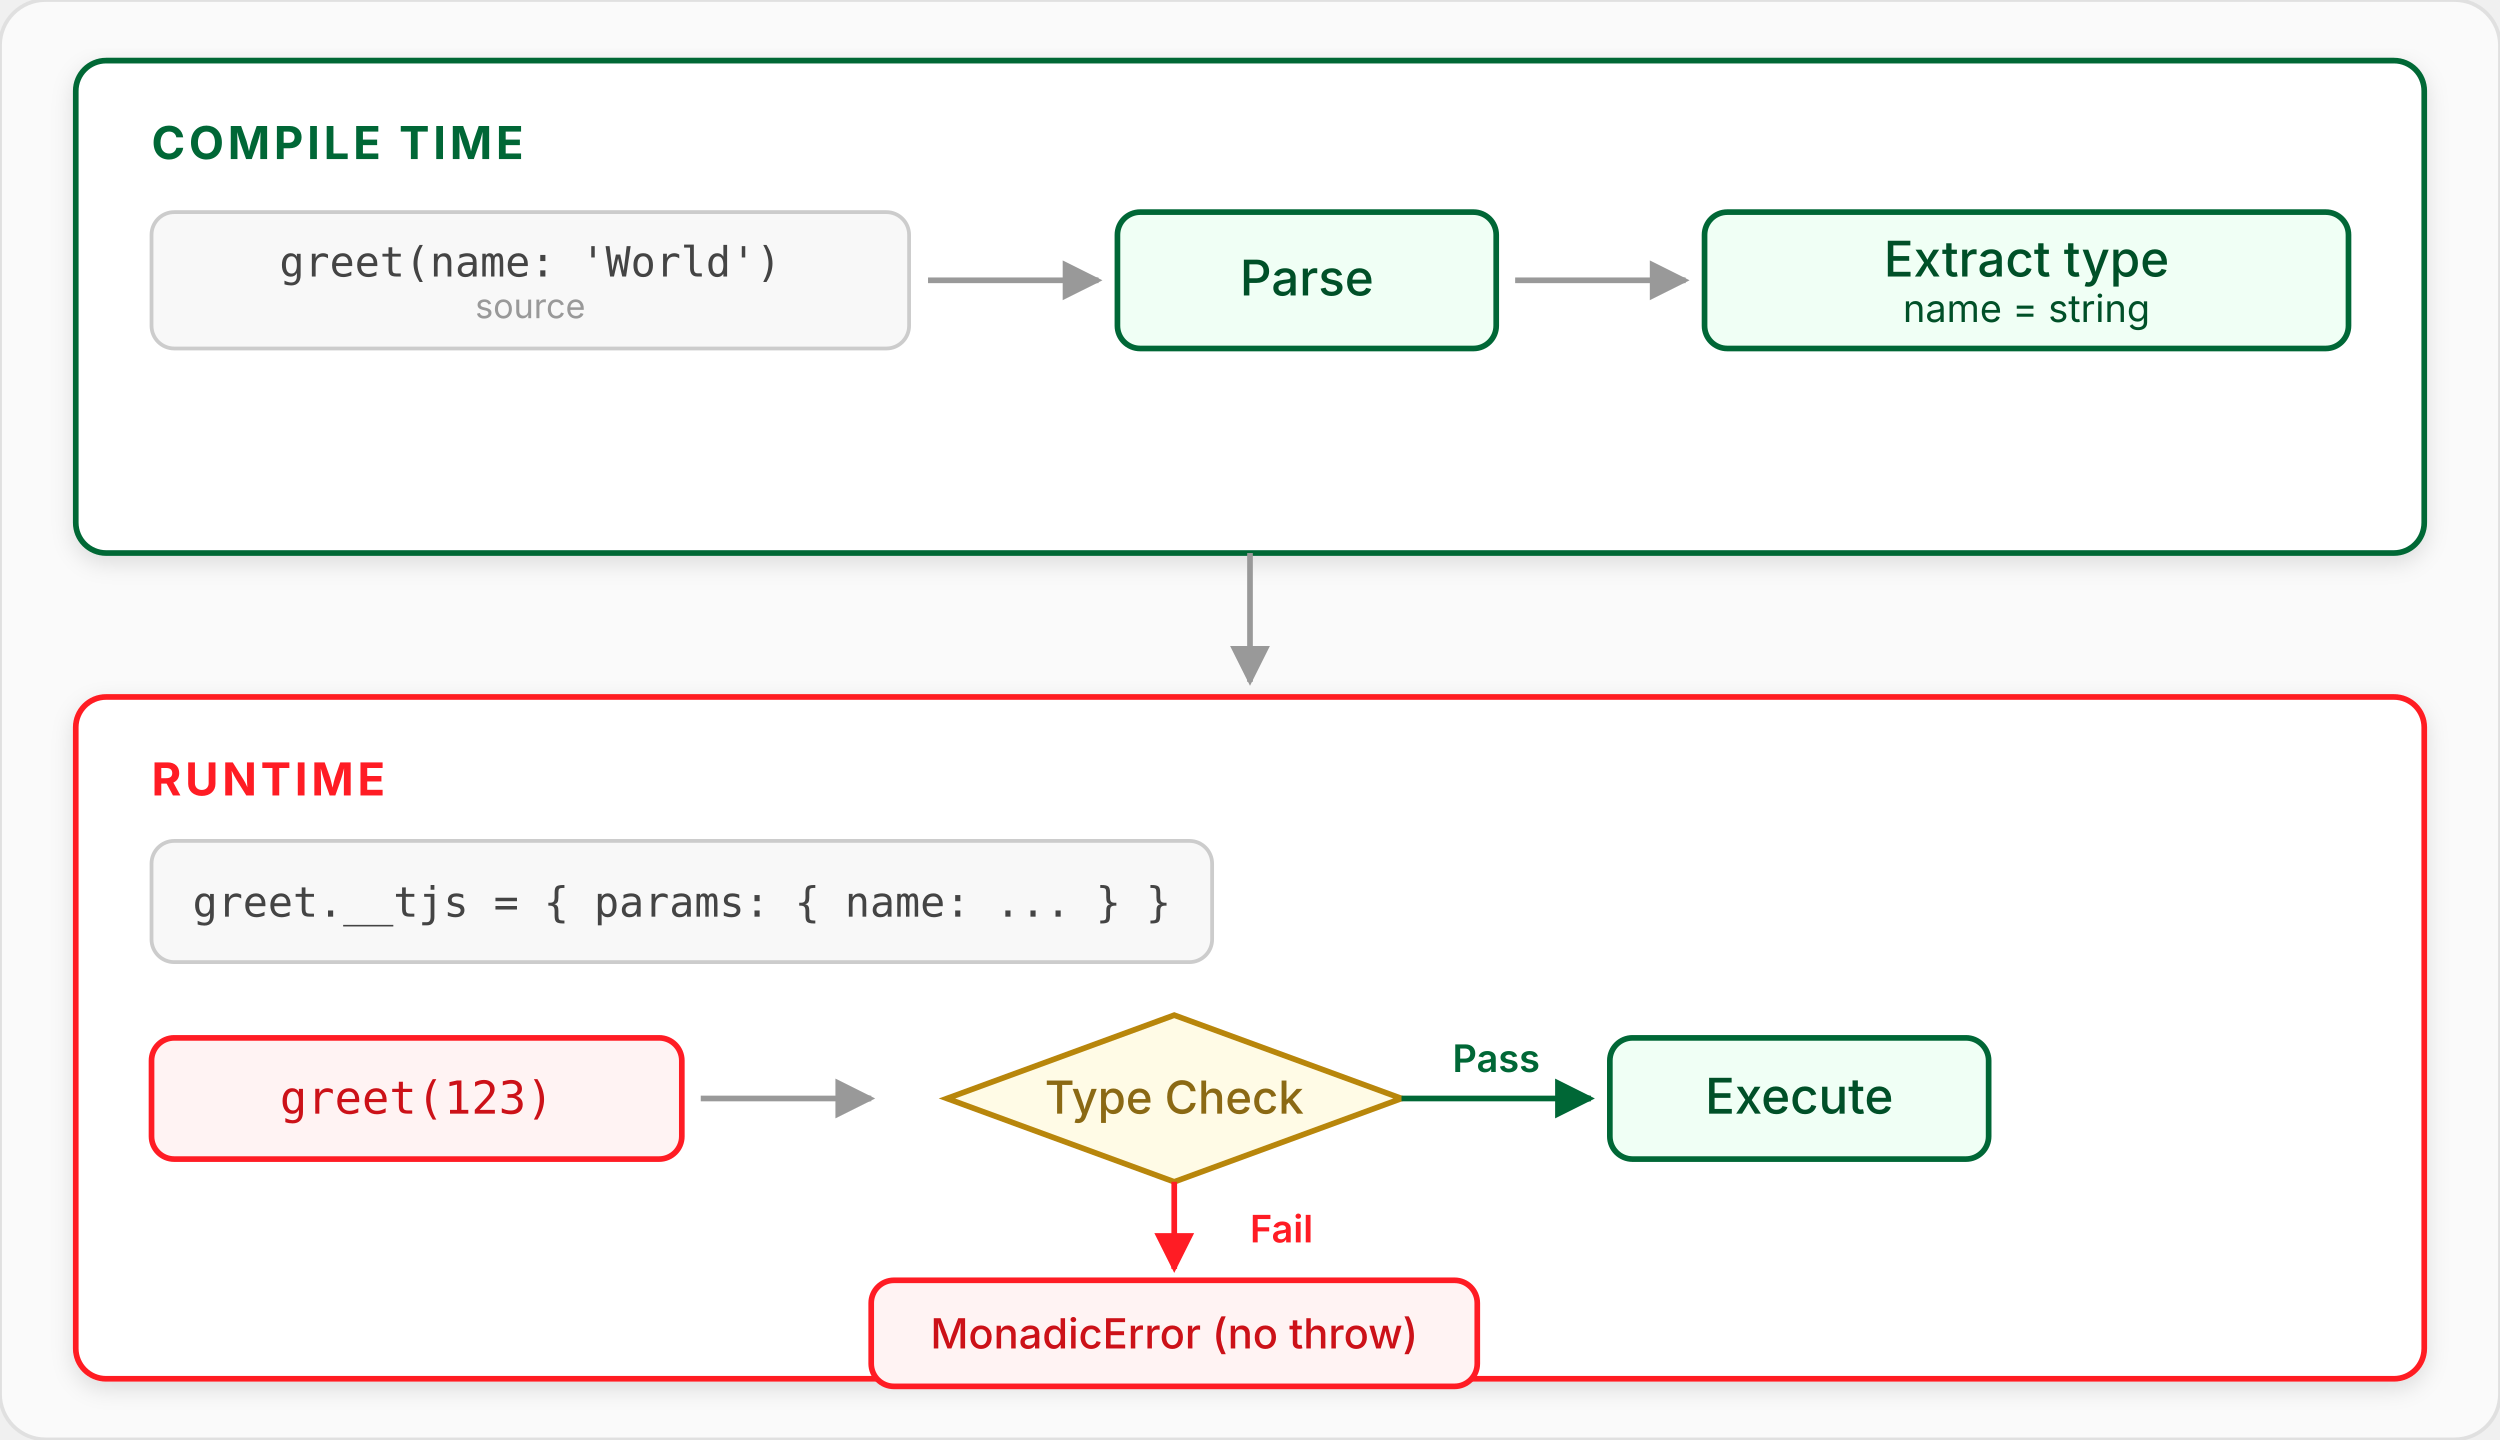
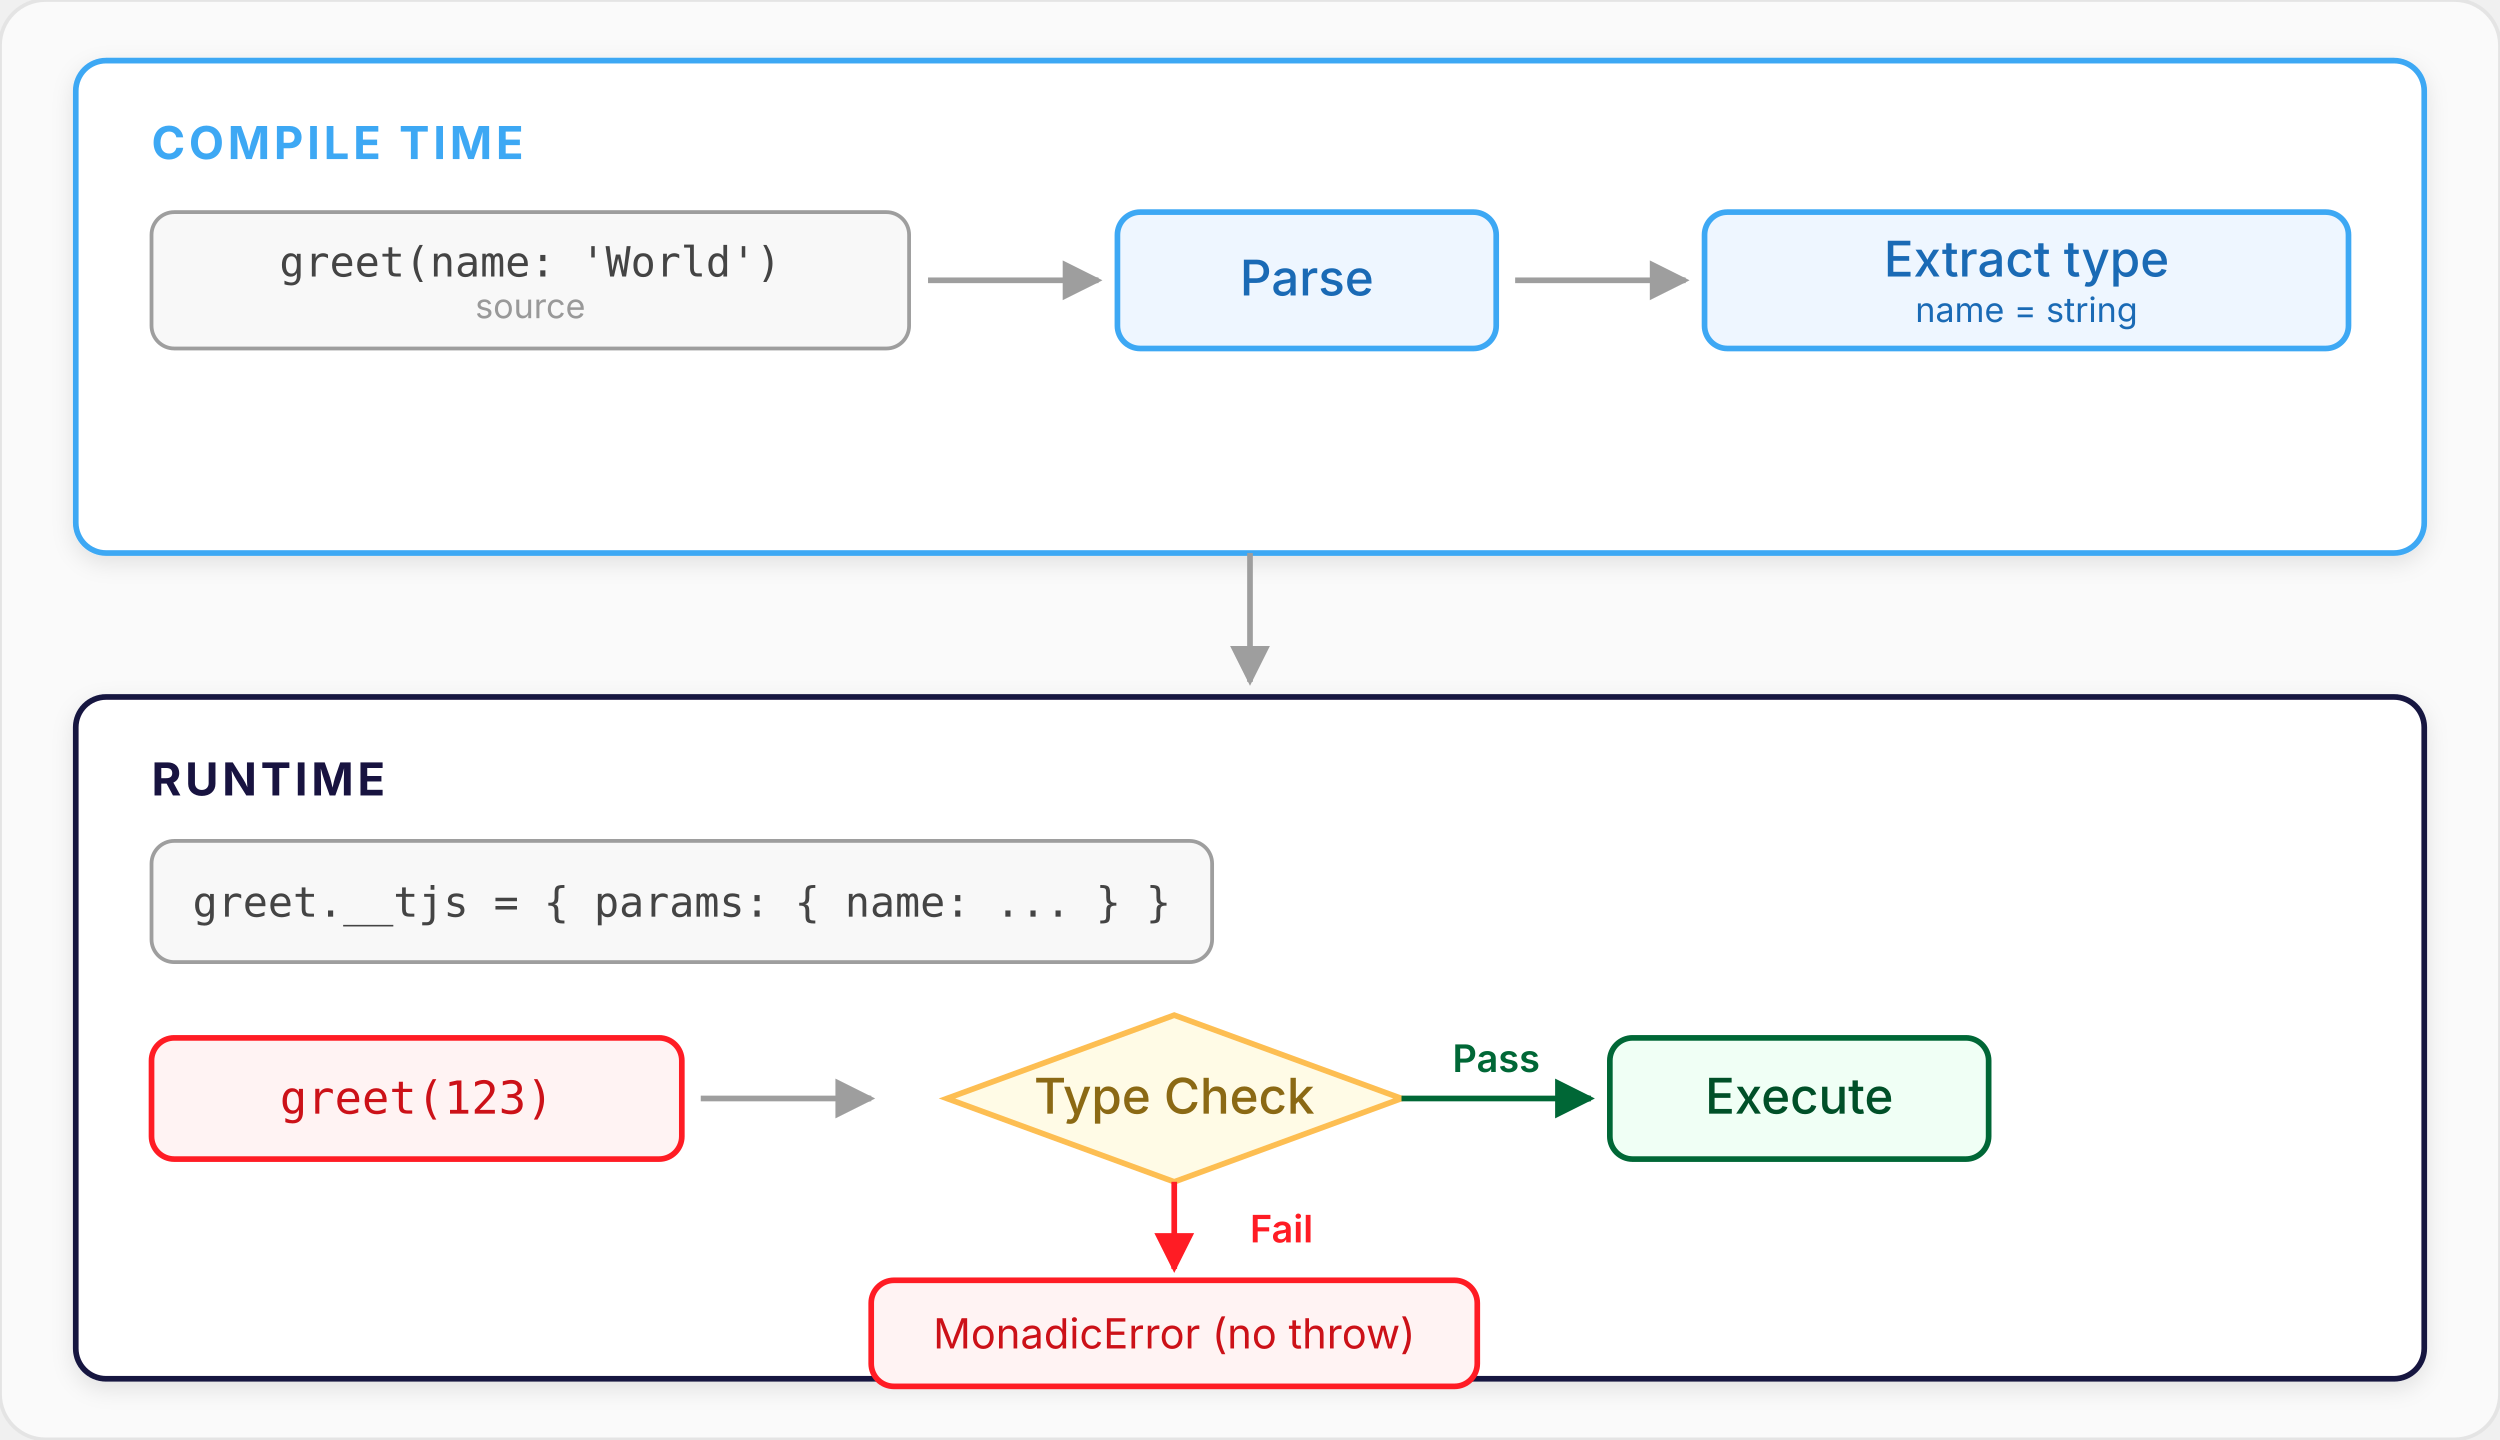
<svg xmlns="http://www.w3.org/2000/svg" viewBox="0 0 660 380" font-family="system-ui, -apple-system, sans-serif">
+   <style>
+     /* TJS Brand Palette */
+     .bg { fill: #fafafa; stroke: #e4e4e4; }
+ 
+     .section-compile { fill: white; stroke: #3da8f4; stroke-width: 1.5; }
+     .section-runtime { fill: white; stroke: #181340; stroke-width: 1.5; }
+     .section-label-compile { fill: #3da8f4; font-size: 12px; font-weight: 700; letter-spacing: 1px; }
+     .section-label-runtime { fill: #181340; font-size: 12px; font-weight: 700; letter-spacing: 1px; }
+ 
+     .box-code { fill: #f8f8f8; stroke: #9e9e9e; }
+     .box-action { fill: #eef6ff; stroke: #3da8f4; stroke-width: 1.5; }
+     .box-error { fill: #fff3f3; stroke: #ff1c24; stroke-width: 1.5; }
+     .box-pass { fill: #f0fff5; stroke: #006736; stroke-width: 1.5; }
+     .box-metadata { fill: #f8f8f8; stroke: #9e9e9e; }
+ 
+     .diamond { fill: #fffbe6; stroke: #fdbe52; stroke-width: 1.5; }
+ 
+     .arrow { stroke: #9e9e9e; stroke-width: 1.5; fill: none; }
+     .arrow-pass { stroke: #006736; stroke-width: 1.5; fill: none; }
+     .arrow-fail { stroke: #ff1c24; stroke-width: 1.5; fill: none; }
+ 
+     .label { font-size: 13px; font-weight: 500; }
+     .label-sm { font-size: 11px; }
+     .label-xs { font-size: 9px; }
+     .label-mono { font-size: 11px; font-family: monospace; }
+     .label-mono-sm { font-size: 12px; font-family: monospace; }
+ 
+     .text-action { fill: #1a6ab5; }
+     .text-dark { fill: #444; }
+     .text-muted { fill: #999; }
+     .text-pass { fill: #006736; font-size: 10px; font-weight: 600; }
+     .text-fail { fill: #ff1c24; font-size: 10px; font-weight: 600; }
+     .text-error { fill: #cc1118; }
+ 
+     .shadow { filter: drop-shadow(0 2px 3px rgba(0,0,0,0.1)); }
+ 
+     .arrowhead { fill: #9e9e9e; }
+     .arrowhead-pass { fill: #006736; }
+     .arrowhead-fail { fill: #ff1c24; }
+   </style>
  <defs>
-     <filter id="shadow" x="-4%" y="-4%" width="108%" height="112%">
-       <feDropShadow dx="0" dy="2" stdDeviation="3" flood-opacity="0.12" />
-     </filter>
-     <marker id="arrow" viewBox="0 0 10 10" refX="9" refY="5" markerWidth="7" markerHeight="7" orient="auto-start-reverse">
-       <path d="M 0 0 L 10 5 L 0 10 z" fill="#999" />
+     <marker id="arr" viewBox="0 0 10 10" refX="9" refY="5" markerWidth="7" markerHeight="7" orient="auto-start-reverse">
+       <path d="M0 0 L10 5 L0 10z" class="arrowhead" />
    </marker>
-     <marker id="arrowRed" viewBox="0 0 10 10" refX="9" refY="5" markerWidth="7" markerHeight="7" orient="auto-start-reverse">
-       <path d="M 0 0 L 10 5 L 0 10 z" fill="#ff1c24" />
+     <marker id="arr-pass" viewBox="0 0 10 10" refX="9" refY="5" markerWidth="7" markerHeight="7" orient="auto-start-reverse">
+       <path d="M0 0 L10 5 L0 10z" class="arrowhead-pass" />
    </marker>
-     <marker id="arrowGreen" viewBox="0 0 10 10" refX="9" refY="5" markerWidth="7" markerHeight="7" orient="auto-start-reverse">
-       <path d="M 0 0 L 10 5 L 0 10 z" fill="#006736" />
+     <marker id="arr-fail" viewBox="0 0 10 10" refX="9" refY="5" markerWidth="7" markerHeight="7" orient="auto-start-reverse">
+       <path d="M0 0 L10 5 L0 10z" class="arrowhead-fail" />
    </marker>
  </defs>
-   <rect width="660" height="380" rx="12" fill="#fafafa" stroke="#e0e0e0" stroke-width="1" />
-   <g filter="url(#shadow)">
-     <rect x="20" y="16" width="620" height="130" rx="8" fill="white" stroke="#006736" stroke-width="1.5" />
+   <rect width="660" height="380" rx="12" class="bg" />
+   <g class="shadow">
+     <rect x="20" y="16" width="620" height="130" rx="8" class="section-compile" />
  </g>
-   <text x="40" y="42" fill="#006736" font-size="12" font-weight="700" letter-spacing="1">COMPILE TIME</text>
-   <rect x="40" y="56" width="200" height="36" rx="6" fill="#f8f8f8" stroke="#ccc" stroke-width="1" />
-   <text x="140" y="73" text-anchor="middle" fill="#444" font-size="11" font-family="monospace">greet(name: 'World')</text>
-   <text x="140" y="84" text-anchor="middle" fill="#999" font-size="9">source</text>
-   <line x1="245" y1="74" x2="290" y2="74" stroke="#999" stroke-width="1.5" marker-end="url(#arrow)" />
-   <rect x="295" y="56" width="100" height="36" rx="6" fill="#f0fff5" stroke="#006736" stroke-width="1.5" />
-   <text x="345" y="78" text-anchor="middle" fill="#005028" font-size="13" font-weight="500">Parse</text>
-   <line x1="400" y1="74" x2="445" y2="74" stroke="#999" stroke-width="1.5" marker-end="url(#arrow)" />
-   <rect x="450" y="56" width="170" height="36" rx="6" fill="#f0fff5" stroke="#006736" stroke-width="1.5" />
-   <text x="535" y="73" text-anchor="middle" fill="#005028" font-size="13" font-weight="500">Extract type</text>
-   <text x="535" y="85" text-anchor="middle" fill="#005028" font-size="10">name = string</text>
-   <line x1="330" y1="146" x2="330" y2="180" stroke="#999" stroke-width="1.5" marker-end="url(#arrow)" />
-   <g filter="url(#shadow)">
-     <rect x="20" y="184" width="620" height="180" rx="8" fill="white" stroke="#ff1c24" stroke-width="1.5" />
+   <text x="40" y="42" class="section-label-compile">COMPILE TIME</text>
+   <rect x="40" y="56" width="200" height="36" rx="6" class="box-code" />
+   <text x="140" y="73" text-anchor="middle" class="label-mono text-dark">greet(name: 'World')</text>
+   <text x="140" y="84" text-anchor="middle" class="label-xs text-muted">source</text>
+   <line x1="245" y1="74" x2="290" y2="74" class="arrow" marker-end="url(#arr)" />
+   <rect x="295" y="56" width="100" height="36" rx="6" class="box-action" />
+   <text x="345" y="78" text-anchor="middle" class="label text-action">Parse</text>
+   <line x1="400" y1="74" x2="445" y2="74" class="arrow" marker-end="url(#arr)" />
+   <rect x="450" y="56" width="170" height="36" rx="6" class="box-action" />
+   <text x="535" y="73" text-anchor="middle" class="label text-action">Extract type</text>
+   <text x="535" y="85" text-anchor="middle" class="label-xs text-action">name = string</text>
+   <line x1="330" y1="146" x2="330" y2="180" class="arrow" marker-end="url(#arr)" />
+   <g class="shadow">
+     <rect x="20" y="184" width="620" height="180" rx="8" class="section-runtime" />
  </g>
-   <text x="40" y="210" fill="#ff1c24" font-size="12" font-weight="700" letter-spacing="1">RUNTIME</text>
-   <rect x="40" y="222" width="280" height="32" rx="6" fill="#f8f8f8" stroke="#ccc" stroke-width="1" />
-   <text x="180" y="242" text-anchor="middle" fill="#444" font-size="11" font-family="monospace">greet.__tjs = { params: { name: ... } }</text>
-   <rect x="40" y="274" width="140" height="32" rx="6" fill="#fff3f3" stroke="#ff1c24" stroke-width="1.5" />
-   <text x="110" y="294" text-anchor="middle" fill="#cc1118" font-size="12" font-family="monospace">greet(123)</text>
-   <line x1="185" y1="290" x2="230" y2="290" stroke="#999" stroke-width="1.5" marker-end="url(#arrow)" />
-   <polygon points="310,268 370,290 310,312 250,290" fill="#fffbe6" stroke="#b8860b" stroke-width="1.5" />
-   <text x="310" y="294" text-anchor="middle" fill="#8b6914" font-size="12" font-weight="500">Type Check</text>
-   <line x1="370" y1="290" x2="420" y2="290" stroke="#006736" stroke-width="1.5" marker-end="url(#arrowGreen)" />
-   <text x="395" y="283" text-anchor="middle" fill="#006736" font-size="10" font-weight="600">Pass</text>
-   <rect x="425" y="274" width="100" height="32" rx="6" fill="#f0fff5" stroke="#006736" stroke-width="1.5" />
-   <text x="475" y="294" text-anchor="middle" fill="#005028" font-size="13" font-weight="500">Execute</text>
-   <line x1="310" y1="312" x2="310" y2="335" stroke="#ff1c24" stroke-width="1.5" marker-end="url(#arrowRed)" />
-   <text x="330" y="328" fill="#ff1c24" font-size="10" font-weight="600">Fail</text>
-   <rect x="230" y="338" width="160" height="28" rx="6" fill="#fff3f3" stroke="#ff1c24" stroke-width="1.5" />
-   <text x="310" y="356" text-anchor="middle" fill="#cc1118" font-size="11" font-weight="500">MonadicError (no throw)</text>
+   <text x="40" y="210" class="section-label-runtime">RUNTIME</text>
+   <rect x="40" y="222" width="280" height="32" rx="6" class="box-metadata" />
+   <text x="180" y="242" text-anchor="middle" class="label-mono text-dark">greet.__tjs = { params: { name: ... } }</text>
+   <rect x="40" y="274" width="140" height="32" rx="6" class="box-error" />
+   <text x="110" y="294" text-anchor="middle" class="label-mono-sm text-error">greet(123)</text>
+   <line x1="185" y1="290" x2="230" y2="290" class="arrow" marker-end="url(#arr)" />
+   <polygon points="310,268 370,290 310,312 250,290" class="diamond" />
+   <text x="310" y="294" text-anchor="middle" fill="#8b6914" class="label" font-size="12">Type Check</text>
+   <line x1="370" y1="290" x2="420" y2="290" class="arrow-pass" marker-end="url(#arr-pass)" />
+   <text x="395" y="283" text-anchor="middle" class="text-pass">Pass</text>
+   <rect x="425" y="274" width="100" height="32" rx="6" class="box-pass" />
+   <text x="475" y="294" text-anchor="middle" class="label" fill="#005028">Execute</text>
+   <line x1="310" y1="312" x2="310" y2="335" class="arrow-fail" marker-end="url(#arr-fail)" />
+   <text x="330" y="328" class="text-fail">Fail</text>
+   <rect x="230" y="338" width="160" height="28" rx="6" class="box-error" />
+   <text x="310" y="356" text-anchor="middle" class="label-sm text-error">MonadicError (no throw)</text>
</svg>
